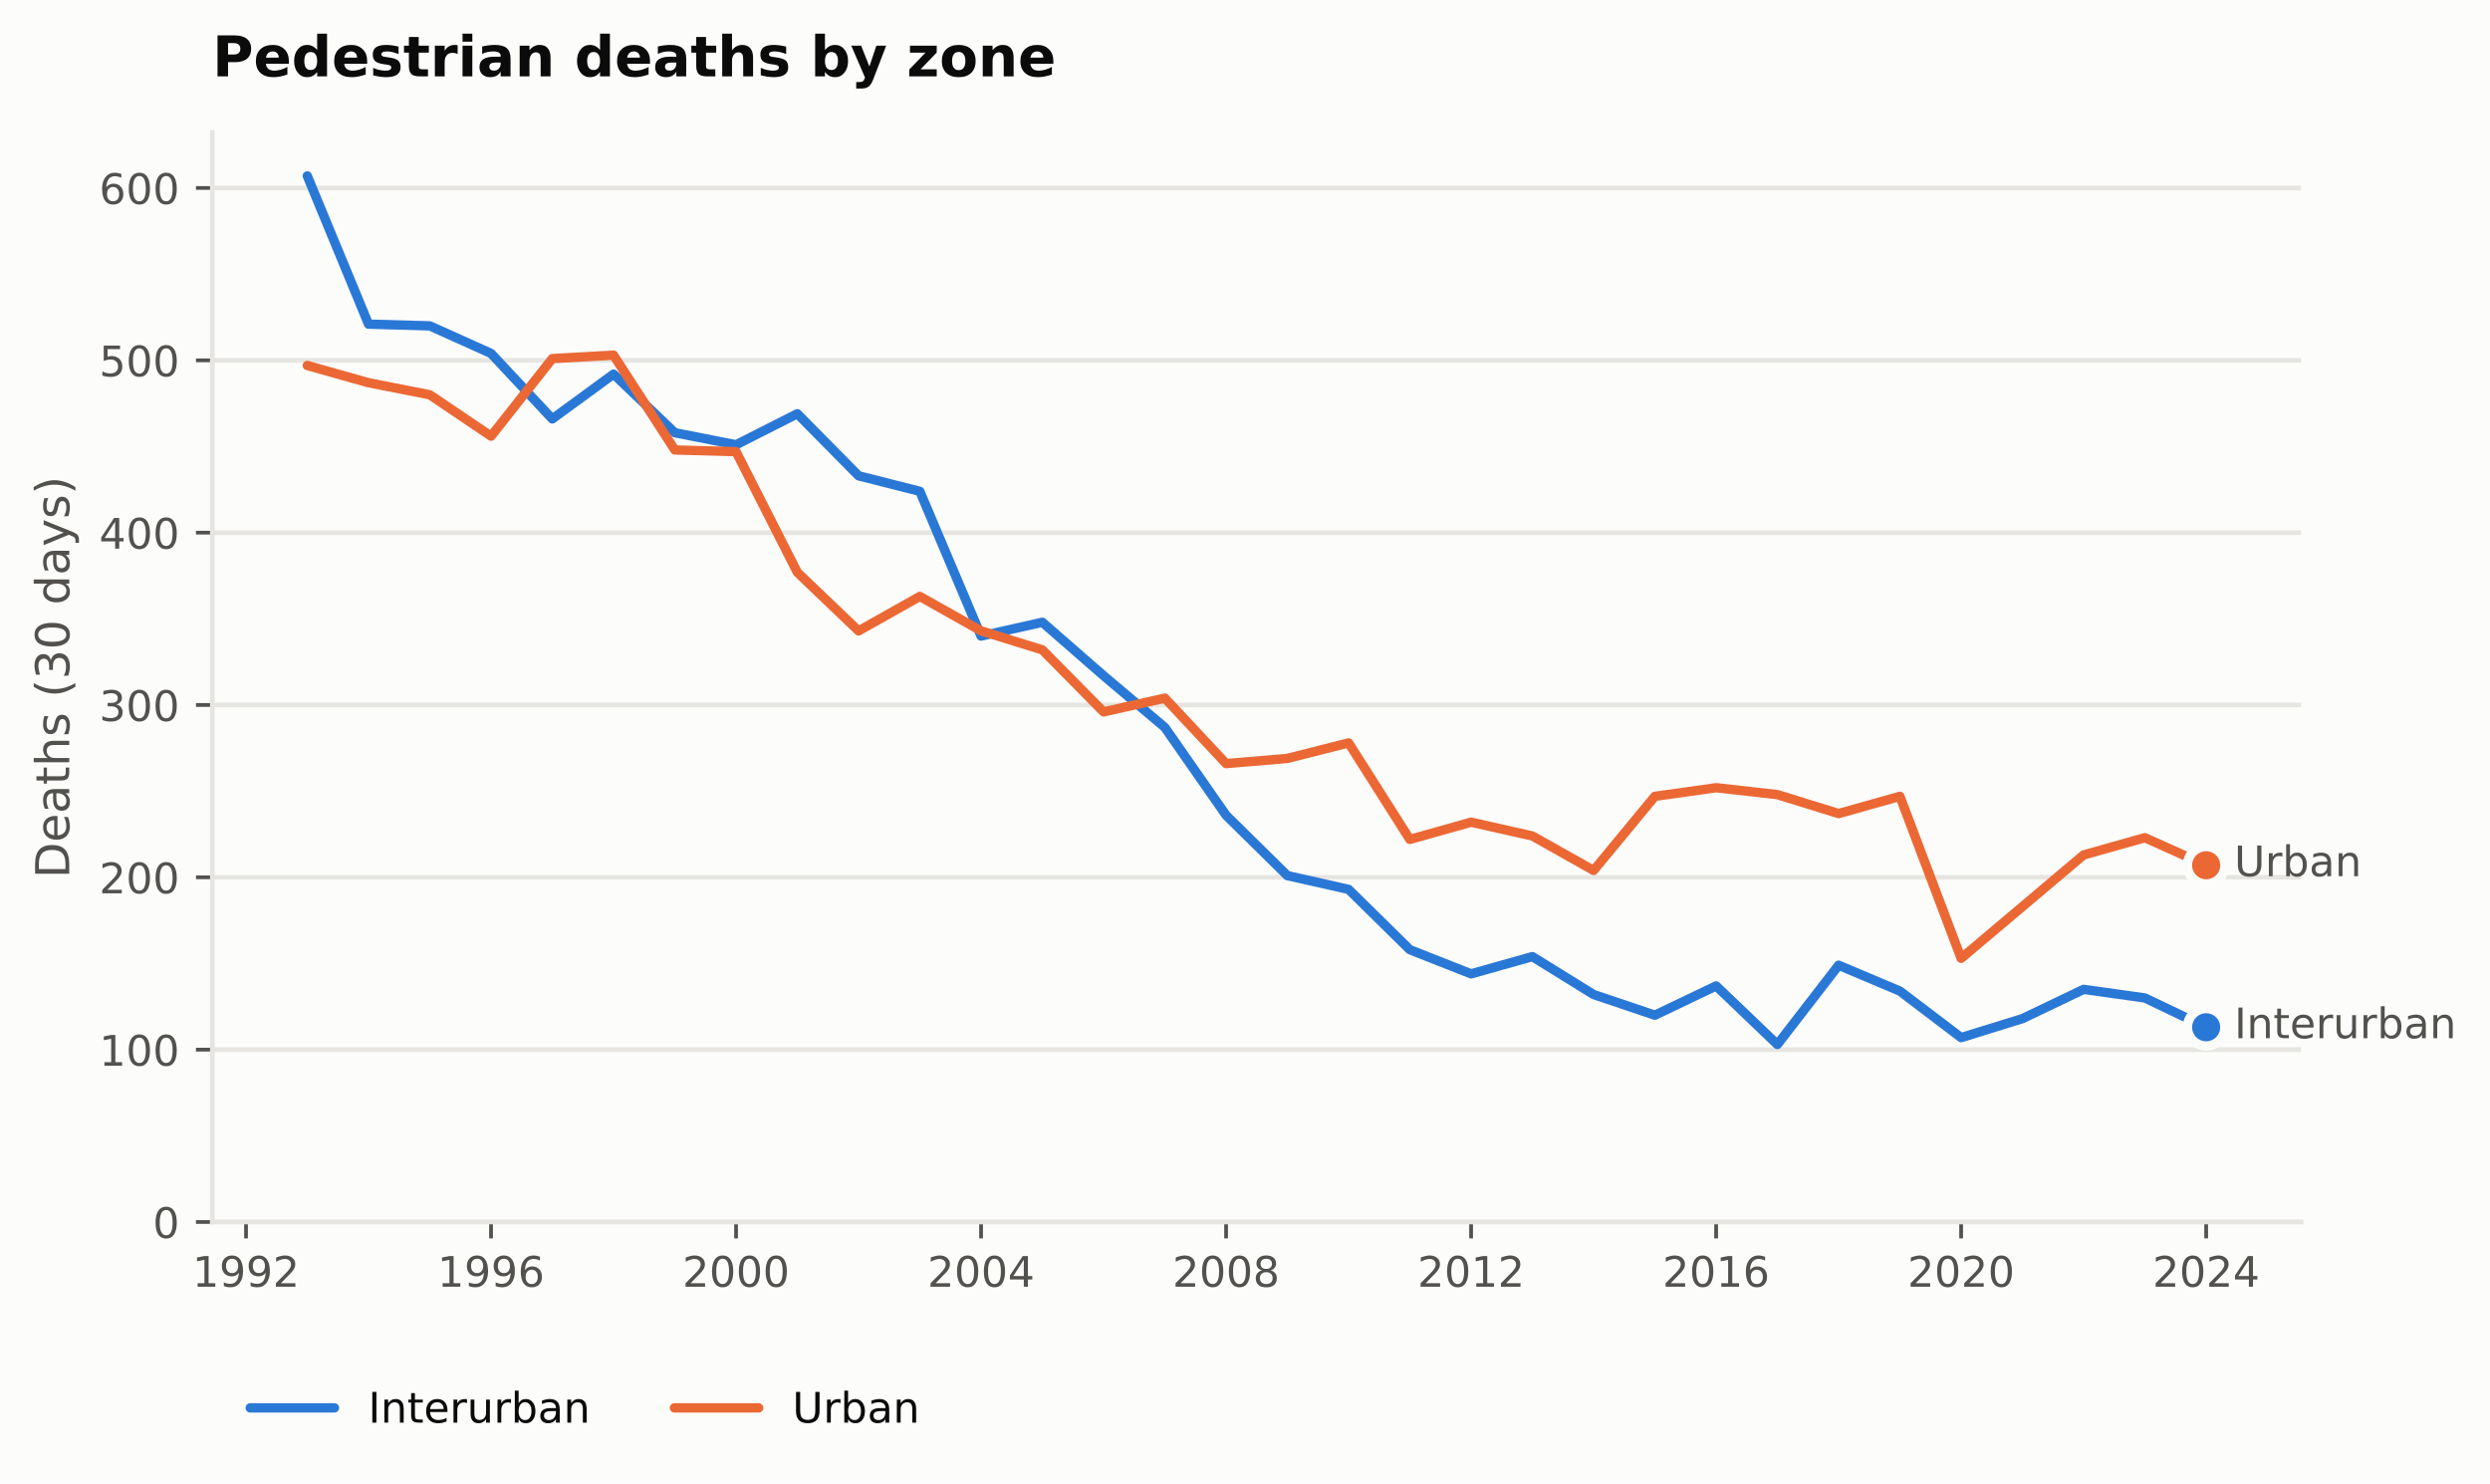
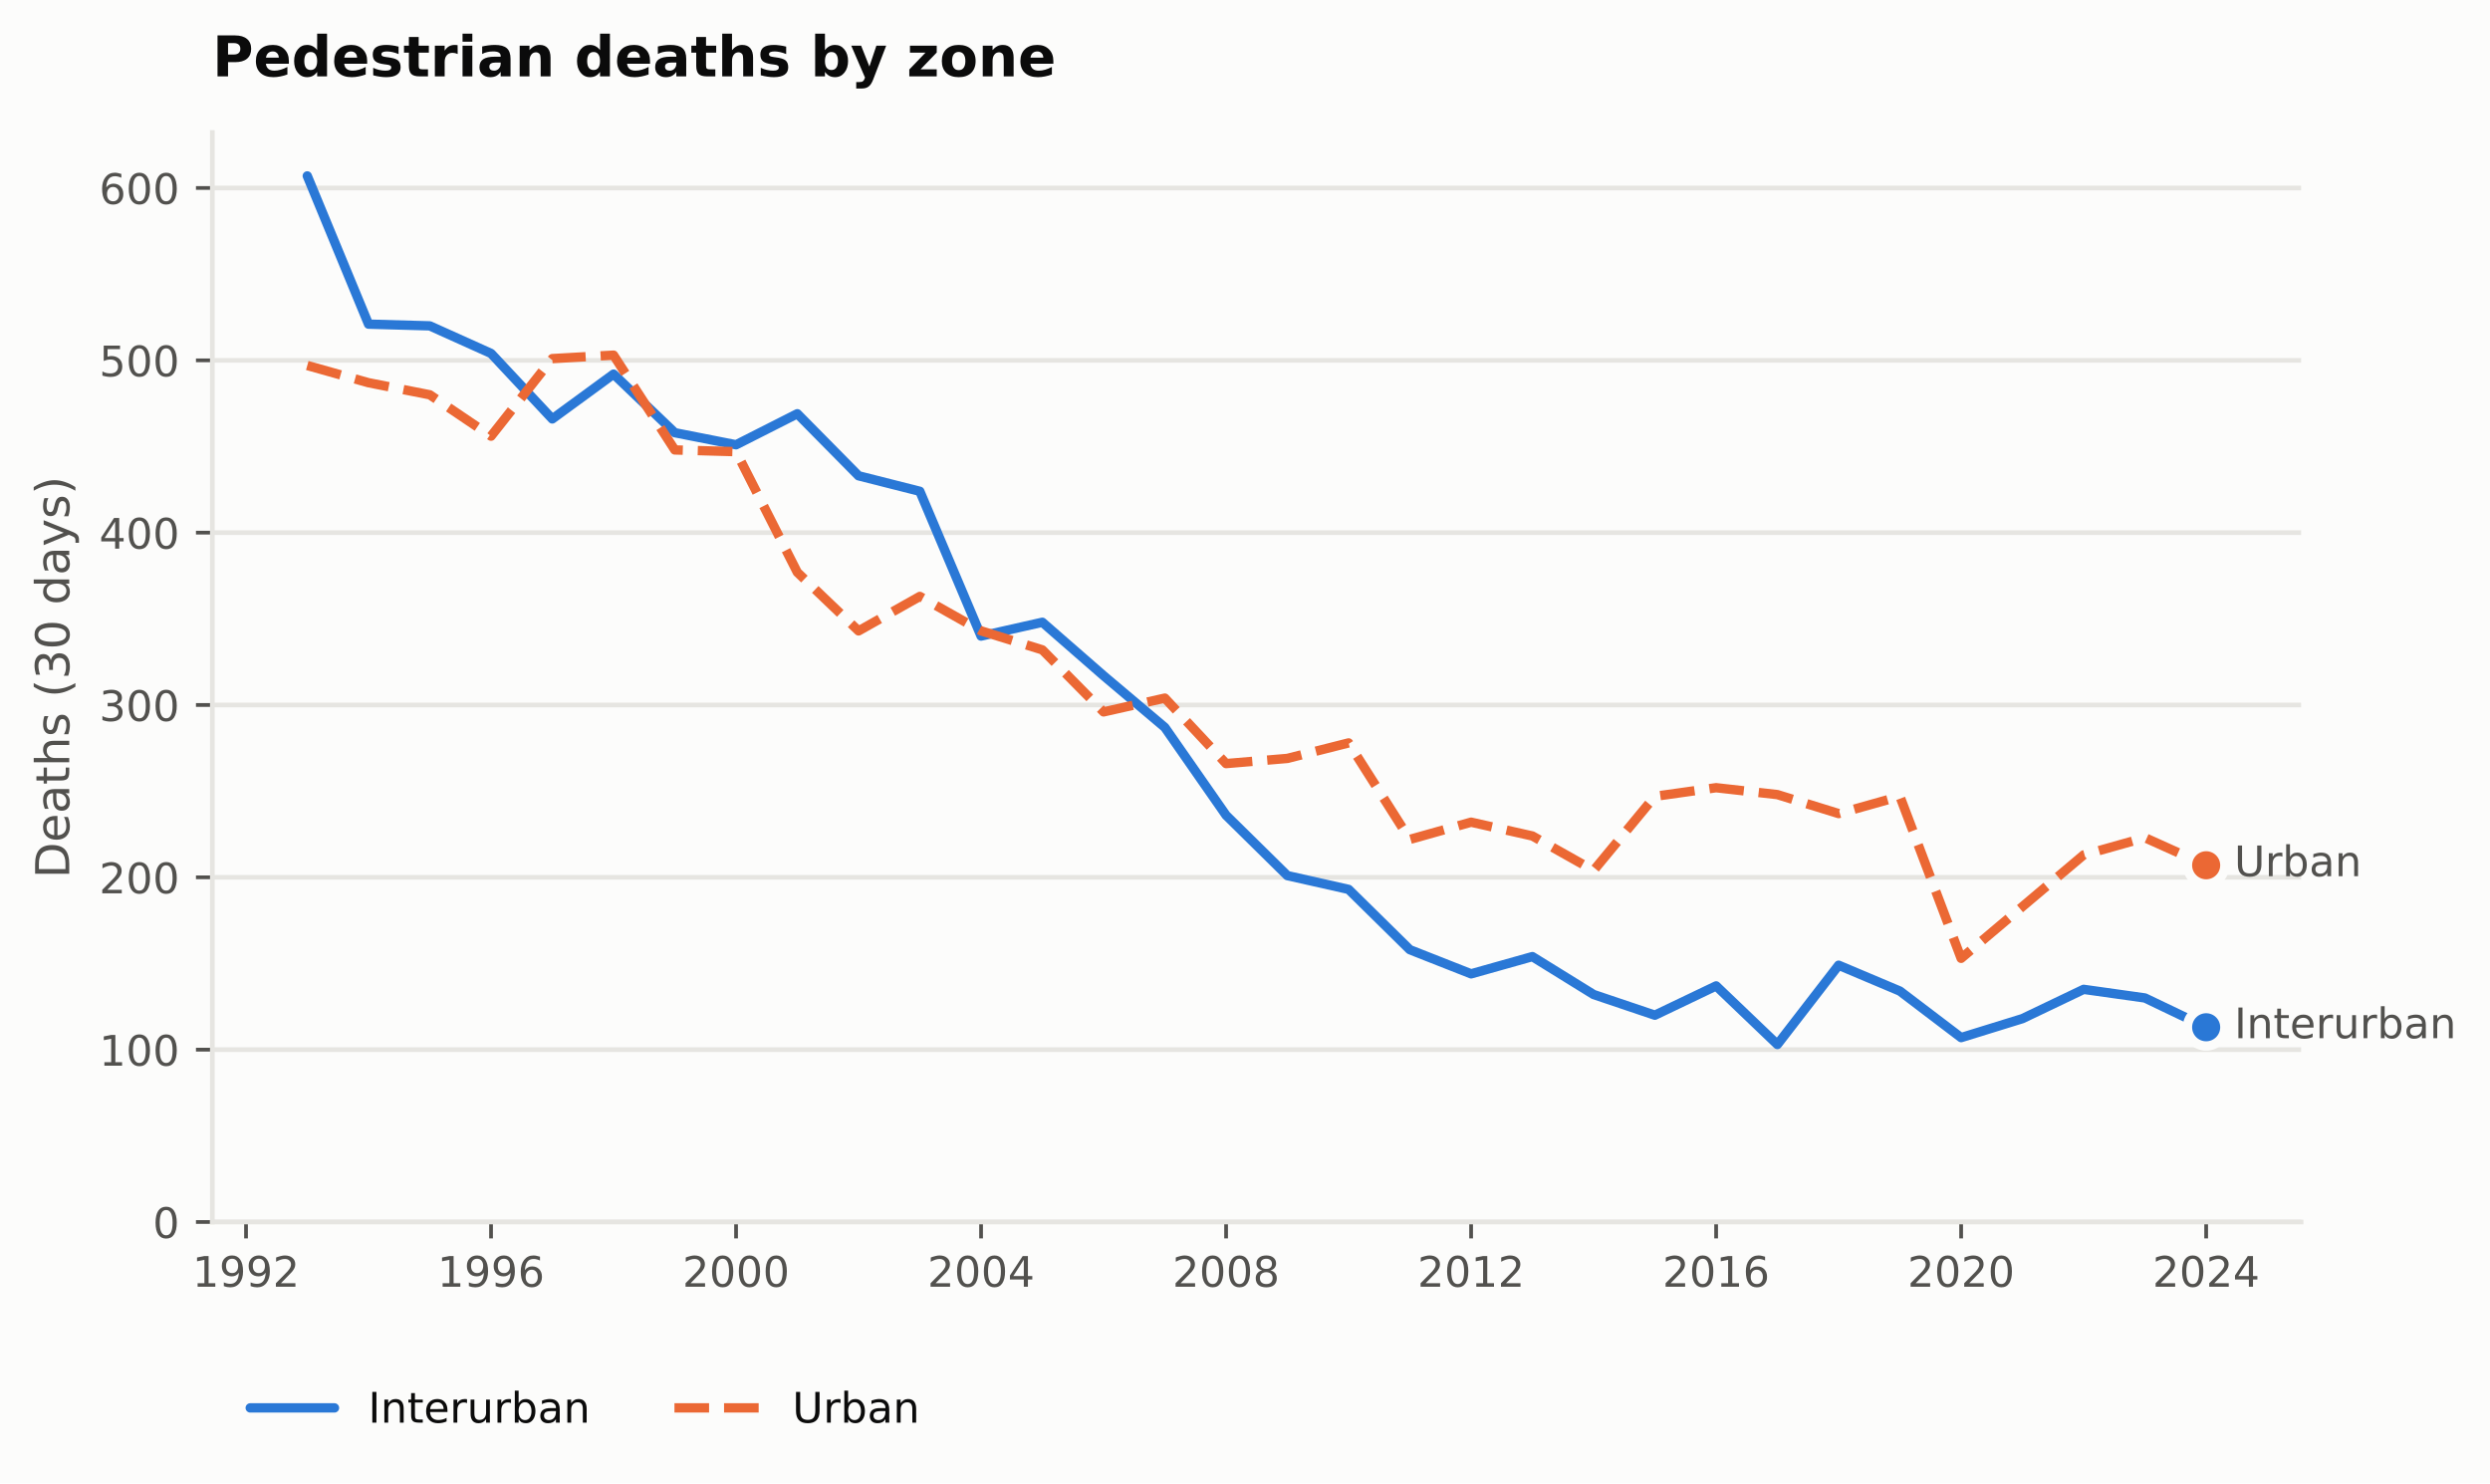
<svg xmlns="http://www.w3.org/2000/svg" xmlns:xlink="http://www.w3.org/1999/xlink" width="532.15pt" height="317.009pt" viewBox="0 0 532.15 317.009" version="1.1">
  <defs>
    <style type="text/css">*{stroke-linejoin: round; stroke-linecap: butt}</style>
  </defs>
  <g id="figure_1">
    <g id="patch_1">
      <path d="M 0 317.009  L 532.15 317.009  L 532.15 0  L 0 0  z " style="fill: #fcfcfb" />
    </g>
    <g id="axes_1">
      <g id="patch_2">
        <path d="M 45.38 261.166  L 491.78 261.166  L 491.78 28.318  L 45.38 28.318  z " style="fill: #fcfcfb" />
      </g>
      <g id="matplotlib.axis_1">
        <g id="xtick_1">
          <g id="line2d_1">
            <defs>
              <path id="m3a9c350e79" d="M 0 0  L 0 3.5  " style="stroke: #52514e; stroke-width: 0.8" />
            </defs>
            <g>
              <use xlink:href="#m3a9c350e79" x="52.58" y="261.166" style="fill: #52514e; stroke: #52514e; stroke-width: 0.8" />
            </g>
          </g>
          <g id="text_1">
            <text style="font-size: 9px; font-family: 'DejaVu Sans', 'Bitstream Vera Sans', 'Computer Modern Sans Serif', 'Lucida Grande', 'Verdana', 'Geneva', 'Lucid', 'Arial', 'Helvetica', 'Avant Garde', sans-serif; text-anchor: middle; fill: #52514e" x="52.58" y="275.004" transform="rotate(-0 52.57953 275.004)">1992</text>
          </g>
        </g>
        <g id="xtick_2">
          <g id="line2d_2">
            <g>
              <use xlink:href="#m3a9c350e79" x="104.943" y="261.166" style="fill: #52514e; stroke: #52514e; stroke-width: 0.8" />
            </g>
          </g>
          <g id="text_2">
            <text style="font-size: 9px; font-family: 'DejaVu Sans', 'Bitstream Vera Sans', 'Computer Modern Sans Serif', 'Lucida Grande', 'Verdana', 'Geneva', 'Lucid', 'Arial', 'Helvetica', 'Avant Garde', sans-serif; text-anchor: middle; fill: #52514e" x="104.943" y="275.004" transform="rotate(-0 104.9432 275.004)">1996</text>
          </g>
        </g>
        <g id="xtick_3">
          <g id="line2d_3">
            <g>
              <use xlink:href="#m3a9c350e79" x="157.307" y="261.166" style="fill: #52514e; stroke: #52514e; stroke-width: 0.8" />
            </g>
          </g>
          <g id="text_3">
            <text style="font-size: 9px; font-family: 'DejaVu Sans', 'Bitstream Vera Sans', 'Computer Modern Sans Serif', 'Lucida Grande', 'Verdana', 'Geneva', 'Lucid', 'Arial', 'Helvetica', 'Avant Garde', sans-serif; text-anchor: middle; fill: #52514e" x="157.307" y="275.004" transform="rotate(-0 157.3068 275.004)">2000</text>
          </g>
        </g>
        <g id="xtick_4">
          <g id="line2d_4">
            <g>
              <use xlink:href="#m3a9c350e79" x="209.67" y="261.166" style="fill: #52514e; stroke: #52514e; stroke-width: 0.8" />
            </g>
          </g>
          <g id="text_4">
            <text style="font-size: 9px; font-family: 'DejaVu Sans', 'Bitstream Vera Sans', 'Computer Modern Sans Serif', 'Lucida Grande', 'Verdana', 'Geneva', 'Lucid', 'Arial', 'Helvetica', 'Avant Garde', sans-serif; text-anchor: middle; fill: #52514e" x="209.67" y="275.004" transform="rotate(-0 209.6704 275.004)">2004</text>
          </g>
        </g>
        <g id="xtick_5">
          <g id="line2d_5">
            <g>
              <use xlink:href="#m3a9c350e79" x="262.034" y="261.166" style="fill: #52514e; stroke: #52514e; stroke-width: 0.8" />
            </g>
          </g>
          <g id="text_5">
            <text style="font-size: 9px; font-family: 'DejaVu Sans', 'Bitstream Vera Sans', 'Computer Modern Sans Serif', 'Lucida Grande', 'Verdana', 'Geneva', 'Lucid', 'Arial', 'Helvetica', 'Avant Garde', sans-serif; text-anchor: middle; fill: #52514e" x="262.034" y="275.004" transform="rotate(-0 262.0341 275.004)">2008</text>
          </g>
        </g>
        <g id="xtick_6">
          <g id="line2d_6">
            <g>
              <use xlink:href="#m3a9c350e79" x="314.398" y="261.166" style="fill: #52514e; stroke: #52514e; stroke-width: 0.8" />
            </g>
          </g>
          <g id="text_6">
            <text style="font-size: 9px; font-family: 'DejaVu Sans', 'Bitstream Vera Sans', 'Computer Modern Sans Serif', 'Lucida Grande', 'Verdana', 'Geneva', 'Lucid', 'Arial', 'Helvetica', 'Avant Garde', sans-serif; text-anchor: middle; fill: #52514e" x="314.398" y="275.004" transform="rotate(-0 314.3977 275.004)">2012</text>
          </g>
        </g>
        <g id="xtick_7">
          <g id="line2d_7">
            <g>
              <use xlink:href="#m3a9c350e79" x="366.761" y="261.166" style="fill: #52514e; stroke: #52514e; stroke-width: 0.8" />
            </g>
          </g>
          <g id="text_7">
            <text style="font-size: 9px; font-family: 'DejaVu Sans', 'Bitstream Vera Sans', 'Computer Modern Sans Serif', 'Lucida Grande', 'Verdana', 'Geneva', 'Lucid', 'Arial', 'Helvetica', 'Avant Garde', sans-serif; text-anchor: middle; fill: #52514e" x="366.761" y="275.004" transform="rotate(-0 366.7613 275.004)">2016</text>
          </g>
        </g>
        <g id="xtick_8">
          <g id="line2d_8">
            <g>
              <use xlink:href="#m3a9c350e79" x="419.125" y="261.166" style="fill: #52514e; stroke: #52514e; stroke-width: 0.8" />
            </g>
          </g>
          <g id="text_8">
            <text style="font-size: 9px; font-family: 'DejaVu Sans', 'Bitstream Vera Sans', 'Computer Modern Sans Serif', 'Lucida Grande', 'Verdana', 'Geneva', 'Lucid', 'Arial', 'Helvetica', 'Avant Garde', sans-serif; text-anchor: middle; fill: #52514e" x="419.125" y="275.004" transform="rotate(-0 419.125 275.004)">2020</text>
          </g>
        </g>
        <g id="xtick_9">
          <g id="line2d_9">
            <g>
              <use xlink:href="#m3a9c350e79" x="471.489" y="261.166" style="fill: #52514e; stroke: #52514e; stroke-width: 0.8" />
            </g>
          </g>
          <g id="text_9">
            <text style="font-size: 9px; font-family: 'DejaVu Sans', 'Bitstream Vera Sans', 'Computer Modern Sans Serif', 'Lucida Grande', 'Verdana', 'Geneva', 'Lucid', 'Arial', 'Helvetica', 'Avant Garde', sans-serif; text-anchor: middle; fill: #52514e" x="471.489" y="275.004" transform="rotate(-0 471.4886 275.004)">2024</text>
          </g>
        </g>
      </g>
      <g id="matplotlib.axis_2">
        <g id="ytick_1">
          <g id="line2d_10">
            <path d="M 45.38 261.166  L 491.78 261.166  " clip-path="url(#p565073f87b)" style="fill: none; stroke: #e6e5e1; stroke-linecap: round" />
          </g>
          <g id="line2d_11">
            <defs>
              <path id="mdd3c75259f" d="M 0 0  L -3.5 0  " style="stroke: #52514e; stroke-width: 0.8" />
            </defs>
            <g>
              <use xlink:href="#mdd3c75259f" x="45.38" y="261.166" style="fill: #52514e; stroke: #52514e; stroke-width: 0.8" />
            </g>
          </g>
          <g id="text_10">
            <text style="font-size: 9px; font-family: 'DejaVu Sans', 'Bitstream Vera Sans', 'Computer Modern Sans Serif', 'Lucida Grande', 'Verdana', 'Geneva', 'Lucid', 'Arial', 'Helvetica', 'Avant Garde', sans-serif; text-anchor: end; fill: #52514e" x="38.38" y="264.585" transform="rotate(-0 38.37953 264.5851)">0</text>
          </g>
        </g>
        <g id="ytick_2">
          <g id="line2d_12">
            <path d="M 45.38 224.335  L 491.78 224.335  " clip-path="url(#p565073f87b)" style="fill: none; stroke: #e6e5e1; stroke-linecap: round" />
          </g>
          <g id="line2d_13">
            <g>
              <use xlink:href="#mdd3c75259f" x="45.38" y="224.335" style="fill: #52514e; stroke: #52514e; stroke-width: 0.8" />
            </g>
          </g>
          <g id="text_11">
            <text style="font-size: 9px; font-family: 'DejaVu Sans', 'Bitstream Vera Sans', 'Computer Modern Sans Serif', 'Lucida Grande', 'Verdana', 'Geneva', 'Lucid', 'Arial', 'Helvetica', 'Avant Garde', sans-serif; text-anchor: end; fill: #52514e" x="38.38" y="227.754" transform="rotate(-0 38.37953 227.7537)">100</text>
          </g>
        </g>
        <g id="ytick_3">
          <g id="line2d_14">
            <path d="M 45.38 187.503  L 491.78 187.503  " clip-path="url(#p565073f87b)" style="fill: none; stroke: #e6e5e1; stroke-linecap: round" />
          </g>
          <g id="line2d_15">
            <g>
              <use xlink:href="#mdd3c75259f" x="45.38" y="187.503" style="fill: #52514e; stroke: #52514e; stroke-width: 0.8" />
            </g>
          </g>
          <g id="text_12">
            <text style="font-size: 9px; font-family: 'DejaVu Sans', 'Bitstream Vera Sans', 'Computer Modern Sans Serif', 'Lucida Grande', 'Verdana', 'Geneva', 'Lucid', 'Arial', 'Helvetica', 'Avant Garde', sans-serif; text-anchor: end; fill: #52514e" x="38.38" y="190.922" transform="rotate(-0 38.37953 190.9223)">200</text>
          </g>
        </g>
        <g id="ytick_4">
          <g id="line2d_16">
            <path d="M 45.38 150.672  L 491.78 150.672  " clip-path="url(#p565073f87b)" style="fill: none; stroke: #e6e5e1; stroke-linecap: round" />
          </g>
          <g id="line2d_17">
            <g>
              <use xlink:href="#mdd3c75259f" x="45.38" y="150.672" style="fill: #52514e; stroke: #52514e; stroke-width: 0.8" />
            </g>
          </g>
          <g id="text_13">
            <text style="font-size: 9px; font-family: 'DejaVu Sans', 'Bitstream Vera Sans', 'Computer Modern Sans Serif', 'Lucida Grande', 'Verdana', 'Geneva', 'Lucid', 'Arial', 'Helvetica', 'Avant Garde', sans-serif; text-anchor: end; fill: #52514e" x="38.38" y="154.091" transform="rotate(-0 38.37953 154.0909)">300</text>
          </g>
        </g>
        <g id="ytick_5">
          <g id="line2d_18">
            <path d="M 45.38 113.841  L 491.78 113.841  " clip-path="url(#p565073f87b)" style="fill: none; stroke: #e6e5e1; stroke-linecap: round" />
          </g>
          <g id="line2d_19">
            <g>
              <use xlink:href="#mdd3c75259f" x="45.38" y="113.841" style="fill: #52514e; stroke: #52514e; stroke-width: 0.8" />
            </g>
          </g>
          <g id="text_14">
            <text style="font-size: 9px; font-family: 'DejaVu Sans', 'Bitstream Vera Sans', 'Computer Modern Sans Serif', 'Lucida Grande', 'Verdana', 'Geneva', 'Lucid', 'Arial', 'Helvetica', 'Avant Garde', sans-serif; text-anchor: end; fill: #52514e" x="38.38" y="117.26" transform="rotate(-0 38.37953 117.2595)">400</text>
          </g>
        </g>
        <g id="ytick_6">
          <g id="line2d_20">
            <path d="M 45.38 77.009  L 491.78 77.009  " clip-path="url(#p565073f87b)" style="fill: none; stroke: #e6e5e1; stroke-linecap: round" />
          </g>
          <g id="line2d_21">
            <g>
              <use xlink:href="#mdd3c75259f" x="45.38" y="77.009" style="fill: #52514e; stroke: #52514e; stroke-width: 0.8" />
            </g>
          </g>
          <g id="text_15">
            <text style="font-size: 9px; font-family: 'DejaVu Sans', 'Bitstream Vera Sans', 'Computer Modern Sans Serif', 'Lucida Grande', 'Verdana', 'Geneva', 'Lucid', 'Arial', 'Helvetica', 'Avant Garde', sans-serif; text-anchor: end; fill: #52514e" x="38.38" y="80.428" transform="rotate(-0 38.37953 80.42816)">500</text>
          </g>
        </g>
        <g id="ytick_7">
          <g id="line2d_22">
            <path d="M 45.38 40.178  L 491.78 40.178  " clip-path="url(#p565073f87b)" style="fill: none; stroke: #e6e5e1; stroke-linecap: round" />
          </g>
          <g id="line2d_23">
            <g>
              <use xlink:href="#mdd3c75259f" x="45.38" y="40.178" style="fill: #52514e; stroke: #52514e; stroke-width: 0.8" />
            </g>
          </g>
          <g id="text_16">
            <text style="font-size: 9px; font-family: 'DejaVu Sans', 'Bitstream Vera Sans', 'Computer Modern Sans Serif', 'Lucida Grande', 'Verdana', 'Geneva', 'Lucid', 'Arial', 'Helvetica', 'Avant Garde', sans-serif; text-anchor: end; fill: #52514e" x="38.38" y="43.597" transform="rotate(-0 38.37953 43.59678)">600</text>
          </g>
        </g>
        <g id="text_17">
          <text style="font-size: 10px; font-family: 'DejaVu Sans', 'Bitstream Vera Sans', 'Computer Modern Sans Serif', 'Lucida Grande', 'Verdana', 'Geneva', 'Lucid', 'Arial', 'Helvetica', 'Avant Garde', sans-serif; text-anchor: middle; fill: #52514e" x="14.798" y="144.742" transform="rotate(-90 14.79844 144.7421)">Deaths (30 days)</text>
        </g>
      </g>
      <g id="line2d_24">
        <path d="M 65.67 37.6  L 78.761 69.275  L 91.852 69.643  L 104.943 75.536  L 118.034 89.532  L 131.125 79.956  L 144.216 92.478  L 157.307 95.057  L 170.398 88.427  L 183.489 101.686  L 196.58 105.001  L 209.67 135.939  L 222.761 132.993  L 235.852 144.411  L 248.943 155.46  L 262.034 174.244  L 275.125 187.135  L 288.216 190.082  L 301.307 202.973  L 314.398 208.129  L 327.489 204.446  L 340.58 212.549  L 353.67 216.968  L 366.761 210.707  L 379.852 223.23  L 392.943 206.287  L 406.034 211.812  L 419.125 221.757  L 432.216 217.705  L 445.307 211.444  L 458.398 213.285  L 471.489 219.547  " clip-path="url(#p565073f87b)" style="fill: none; stroke: #2a78d6; stroke-width: 2; stroke-linecap: round" />
      </g>
      <g id="line2d_25">
        <defs>
          <path id="mbdb302a14b" d="M 0 4  C 1.061 4 2.078 3.579 2.828 2.828  C 3.579 2.078 4 1.061 4 0  C 4 -1.061 3.579 -2.078 2.828 -2.828  C 2.078 -3.579 1.061 -4 0 -4  C -1.061 -4 -2.078 -3.579 -2.828 -2.828  C -3.579 -2.078 -4 -1.061 -4 0  C -4 1.061 -3.579 2.078 -2.828 2.828  C -2.078 3.579 -1.061 4 0 4  z " style="stroke: #fcfcfb; stroke-width: 2" />
        </defs>
        <g clip-path="url(#p565073f87b)">
          <use xlink:href="#mbdb302a14b" x="471.489" y="219.547" style="fill: #2a78d6; stroke: #fcfcfb; stroke-width: 2" />
        </g>
      </g>
      <g id="line2d_26">
-         <path d="M 65.67 78.114  L 78.761 81.797  L 91.852 84.375  L 104.943 93.215  L 118.034 76.641  L 131.125 75.904  L 144.216 96.162  L 157.307 96.53  L 170.398 122.312  L 183.489 134.834  L 196.58 127.468  L 209.67 134.834  L 222.761 138.886  L 235.852 152.145  L 248.943 149.199  L 262.034 163.195  L 275.125 162.09  L 288.216 158.775  L 301.307 179.4  L 314.398 175.717  L 327.489 178.664  L 340.58 186.03  L 353.67 170.193  L 366.761 168.351  L 379.852 169.824  L 392.943 173.876  L 406.034 170.193  L 419.125 204.814  L 432.216 193.765  L 445.307 182.715  L 458.398 179.032  L 471.489 184.925  " clip-path="url(#p565073f87b)" style="fill: none; stroke: #eb6834; stroke-width: 2; stroke-linecap: round" />
+         <path d="M 65.67 78.114  L 78.761 81.797  L 91.852 84.375  L 104.943 93.215  L 118.034 76.641  L 131.125 75.904  L 144.216 96.162  L 157.307 96.53  L 170.398 122.312  L 183.489 134.834  L 196.58 127.468  L 209.67 134.834  L 222.761 138.886  L 235.852 152.145  L 248.943 149.199  L 262.034 163.195  L 275.125 162.09  L 288.216 158.775  L 301.307 179.4  L 314.398 175.717  L 327.489 178.664  L 340.58 186.03  L 353.67 170.193  L 366.761 168.351  L 379.852 169.824  L 392.943 173.876  L 406.034 170.193  L 419.125 204.814  L 432.216 193.765  L 445.307 182.715  L 458.398 179.032  L 471.489 184.925  " clip-path="url(#p565073f87b)" style="fill: none; stroke-dasharray: 7.4,3.2; stroke-dashoffset: 0; stroke: #eb6834; stroke-width: 2" />
      </g>
      <g id="line2d_27">
        <defs>
          <path id="m415b86604d" d="M 0 4  C 1.061 4 2.078 3.579 2.828 2.828  C 3.579 2.078 4 1.061 4 0  C 4 -1.061 3.579 -2.078 2.828 -2.828  C 2.078 -3.579 1.061 -4 0 -4  C -1.061 -4 -2.078 -3.579 -2.828 -2.828  C -3.579 -2.078 -4 -1.061 -4 0  C -4 1.061 -3.579 2.078 -2.828 2.828  C -2.078 3.579 -1.061 4 0 4  z " style="stroke: #fcfcfb; stroke-width: 2" />
        </defs>
        <g clip-path="url(#p565073f87b)">
          <use xlink:href="#m415b86604d" x="471.489" y="184.925" style="fill: #eb6834; stroke: #fcfcfb; stroke-width: 2" />
        </g>
      </g>
      <g id="patch_3">
        <path d="M 45.38 261.166  L 45.38 28.318  " style="fill: none; stroke: #e6e5e1; stroke-linejoin: miter; stroke-linecap: square" />
      </g>
      <g id="patch_4">
        <path d="M 45.38 261.166  L 491.78 261.166  " style="fill: none; stroke: #e6e5e1; stroke-linejoin: miter; stroke-linecap: square" />
      </g>
      <g id="text_18">
        <text style="font-size: 9px; font-family: 'DejaVu Sans', 'Bitstream Vera Sans', 'Computer Modern Sans Serif', 'Lucida Grande', 'Verdana', 'Geneva', 'Lucid', 'Arial', 'Helvetica', 'Avant Garde', sans-serif; text-anchor: start; fill: #52514e" x="477.489" y="221.885" transform="rotate(-0 477.4886 221.8849)">Interurban</text>
      </g>
      <g id="text_19">
        <text style="font-size: 9px; font-family: 'DejaVu Sans', 'Bitstream Vera Sans', 'Computer Modern Sans Serif', 'Lucida Grande', 'Verdana', 'Geneva', 'Lucid', 'Arial', 'Helvetica', 'Avant Garde', sans-serif; text-anchor: start; fill: #52514e" x="477.489" y="187.263" transform="rotate(-0 477.4886 187.2634)">Urban</text>
      </g>
      <g id="text_20">
        <text style="font-weight: 700; font-size: 12px; font-family: 'DejaVu Sans', 'Bitstream Vera Sans', 'Computer Modern Sans Serif', 'Lucida Grande', 'Verdana', 'Geneva', 'Lucid', 'Arial', 'Helvetica', 'Avant Garde', sans-serif; text-anchor: start; fill: #0b0b0b" x="45.38" y="16.318" transform="rotate(-0 45.37953 16.31812)">Pedestrian deaths by zone</text>
      </g>
      <g id="legend_1">
        <g id="line2d_28">
          <path d="M 53.48 300.896  L 62.48 300.896  L 71.48 300.896  " style="fill: none; stroke: #2a78d6; stroke-width: 2; stroke-linecap: round" />
        </g>
        <g id="text_21">
          <text style="font-size: 9px; font-family: 'DejaVu Sans', 'Bitstream Vera Sans', 'Computer Modern Sans Serif', 'Lucida Grande', 'Verdana', 'Geneva', 'Lucid', 'Arial', 'Helvetica', 'Avant Garde', sans-serif; text-anchor: start; fill: #0b0b0b" x="78.68" y="304.046" transform="rotate(-0 78.67953 304.0465)">Interurban</text>
        </g>
        <g id="line2d_29">
-           <path d="M 144.14 300.896  L 153.14 300.896  L 162.14 300.896  " style="fill: none; stroke: #eb6834; stroke-width: 2; stroke-linecap: round" />
+           <path d="M 144.14 300.896  L 153.14 300.896  L 162.14 300.896  " style="fill: none; stroke-dasharray: 7.4,3.2; stroke-dashoffset: 0; stroke: #eb6834; stroke-width: 2" />
        </g>
        <g id="text_22">
          <text style="font-size: 9px; font-family: 'DejaVu Sans', 'Bitstream Vera Sans', 'Computer Modern Sans Serif', 'Lucida Grande', 'Verdana', 'Geneva', 'Lucid', 'Arial', 'Helvetica', 'Avant Garde', sans-serif; text-anchor: start; fill: #0b0b0b" x="169.34" y="304.046" transform="rotate(-0 169.3405 304.0465)">Urban</text>
        </g>
      </g>
    </g>
  </g>
  <defs>
    <clipPath id="p565073f87b">
      <rect x="45.38" y="28.318" width="446.4" height="232.848" />
    </clipPath>
  </defs>
</svg>
